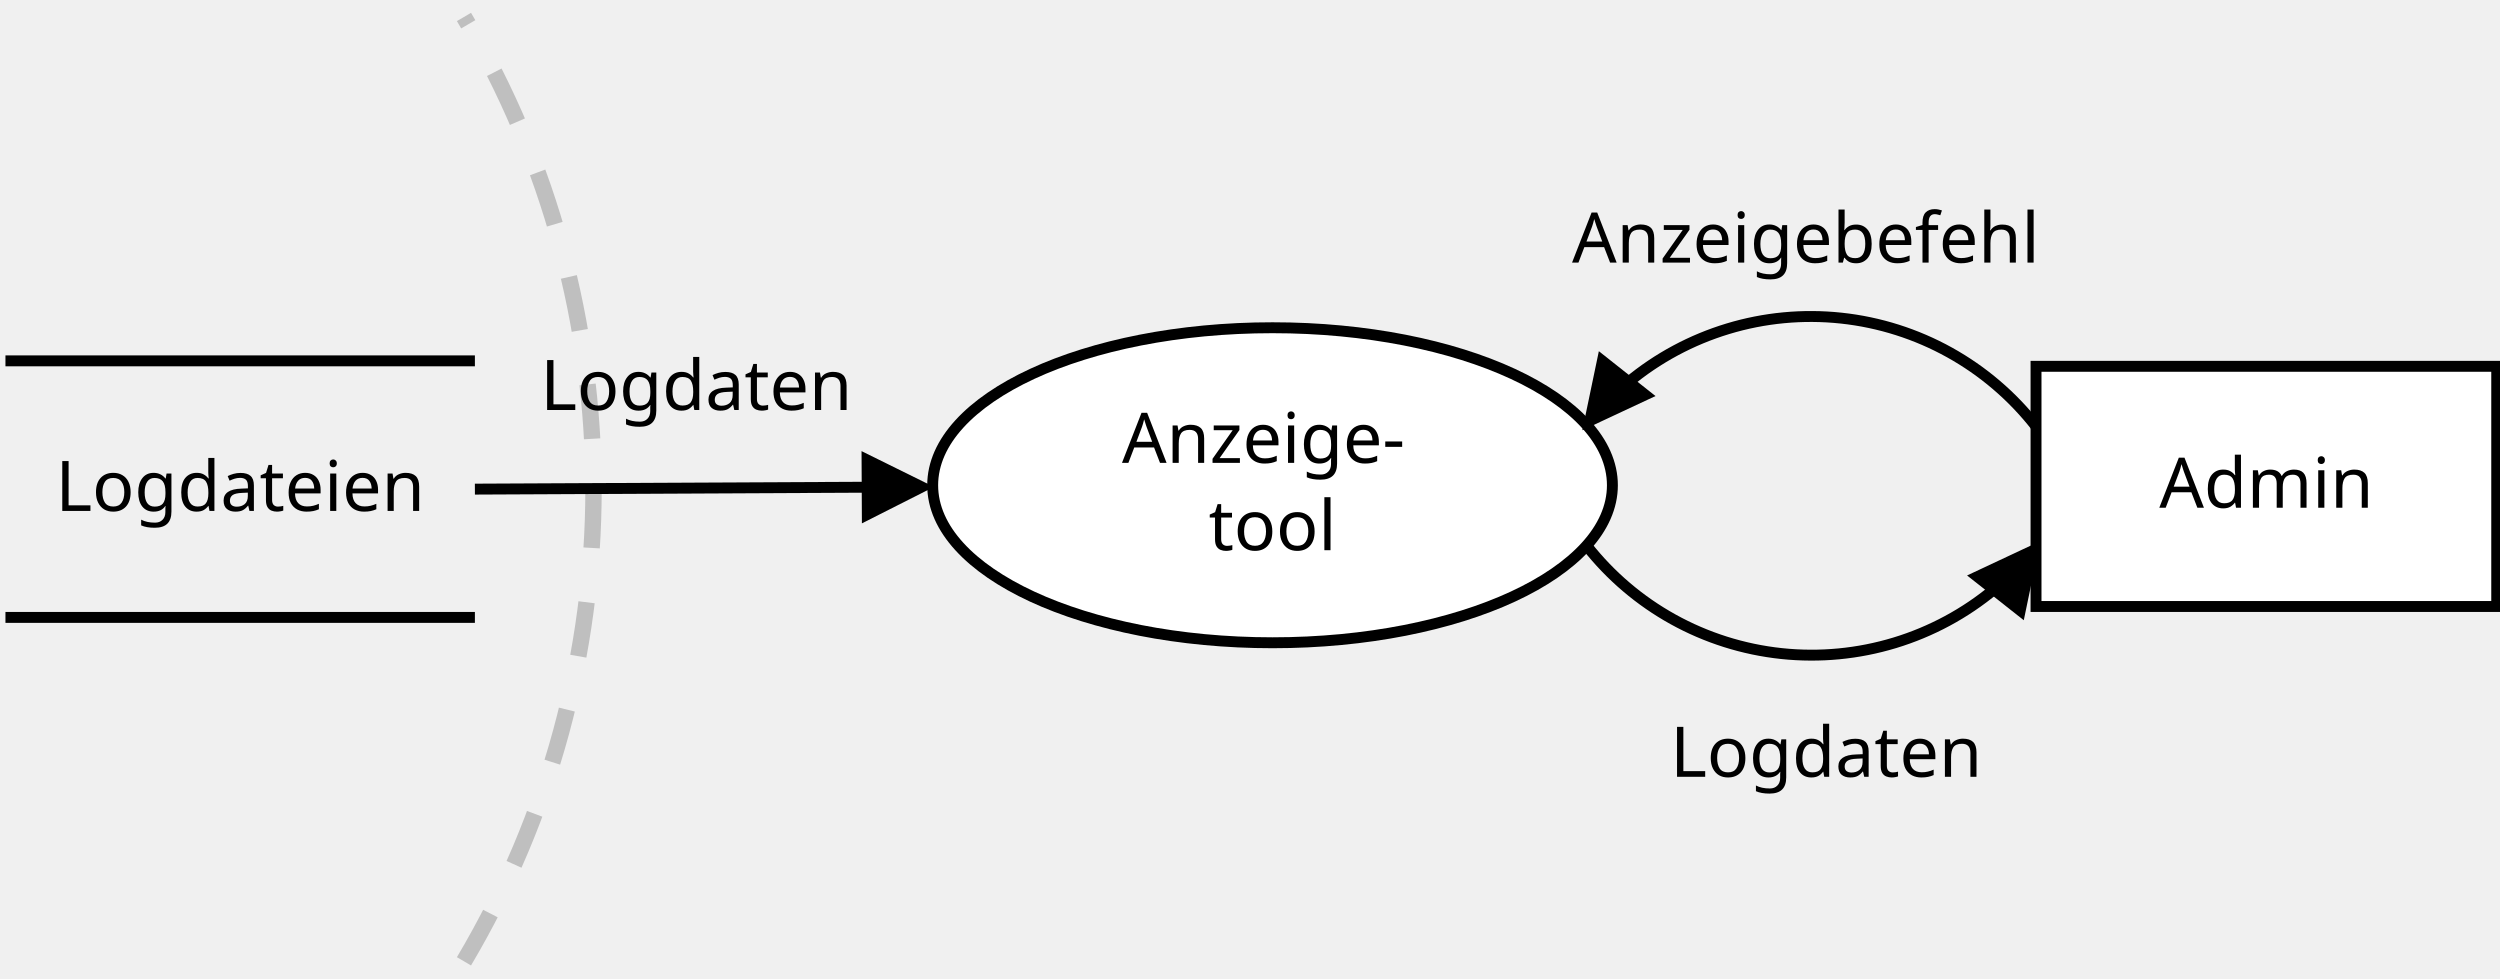
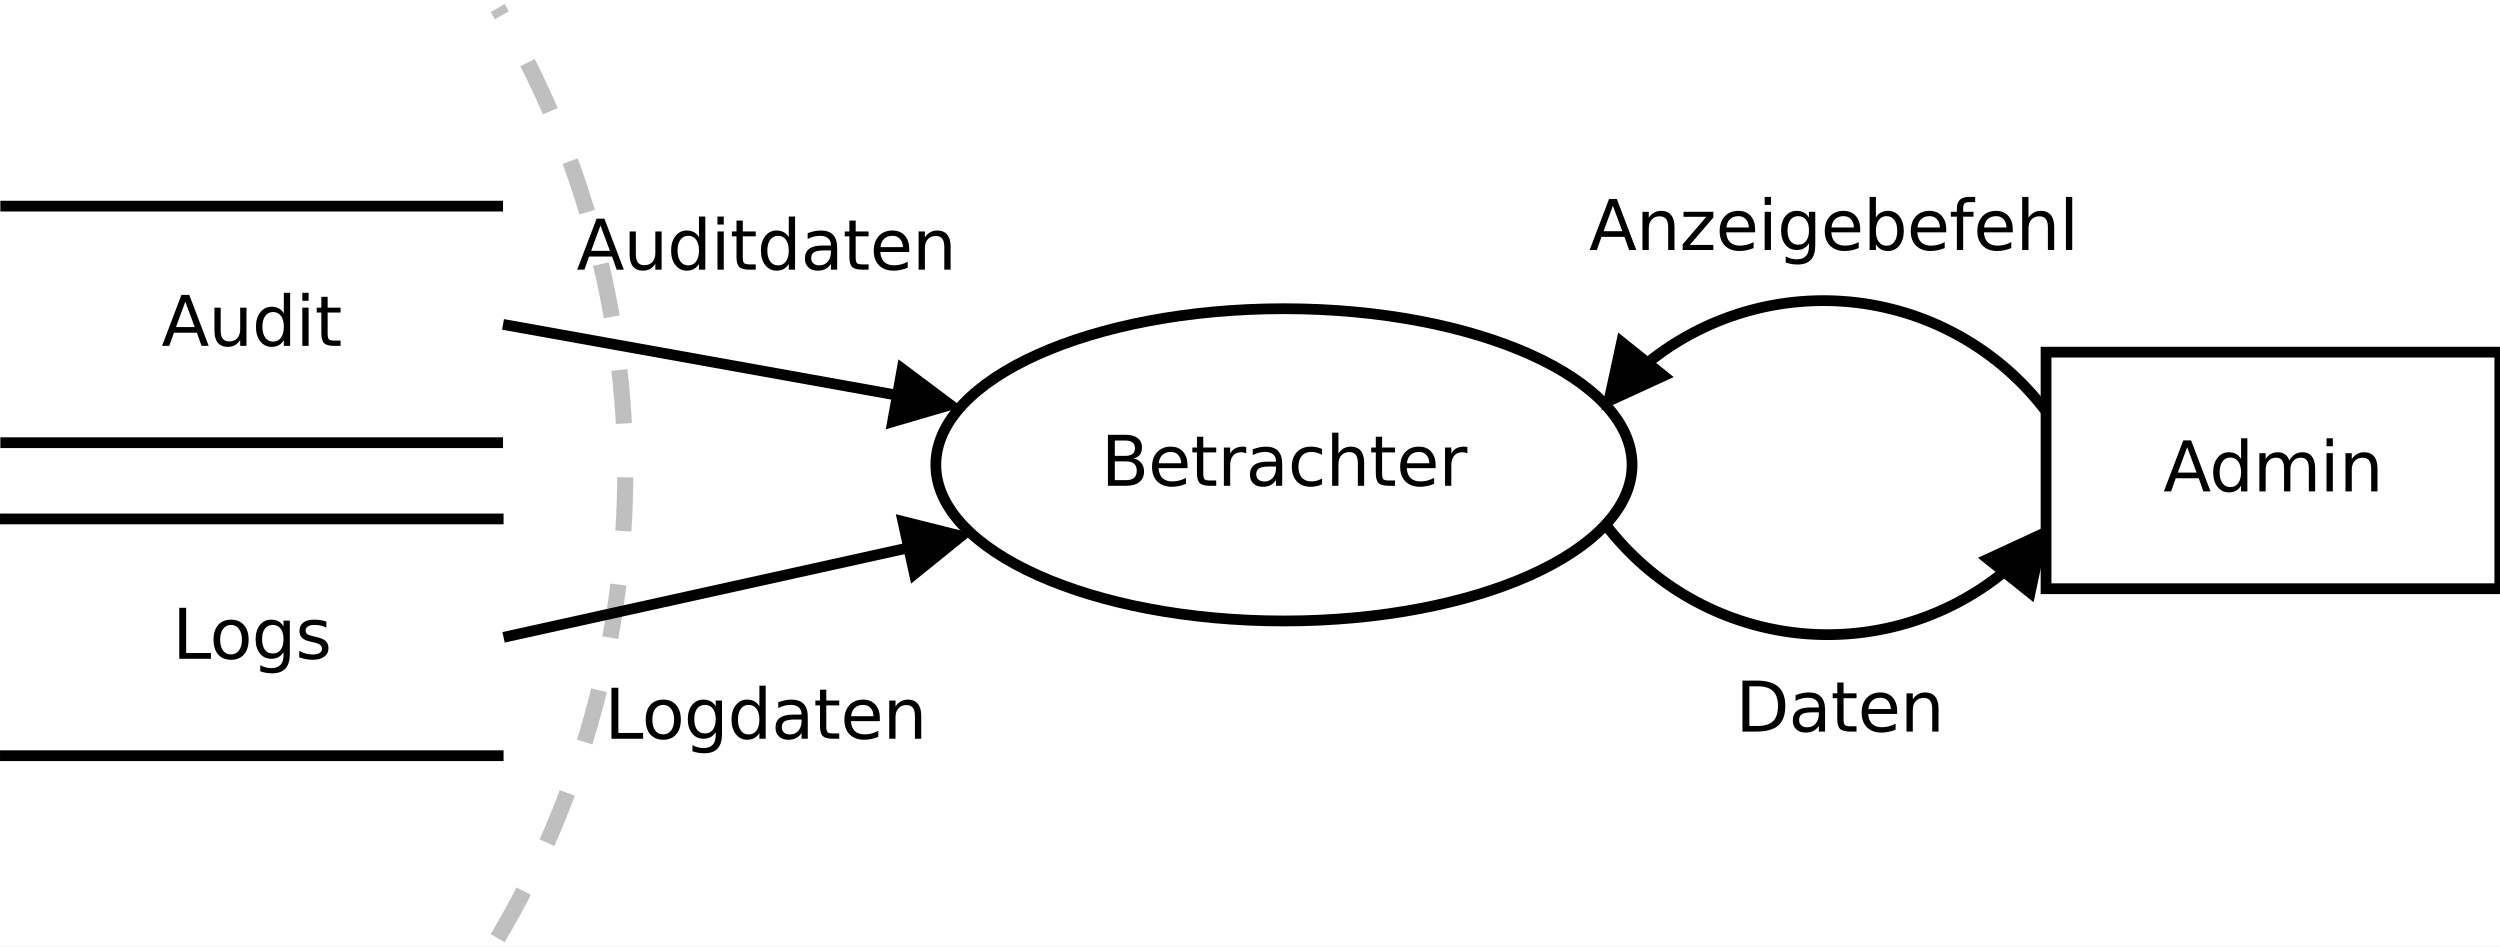
- <svg xmlns="http://www.w3.org/2000/svg" width="23cm" height="9cm" viewBox="64 127 458 177">
-   <g>
-     <line style="fill: none; fill-opacity:0; stroke-width: 2; stroke: #000000" x1="65" y1="239" x2="151" y2="239" />
-     <line style="fill: none; fill-opacity:0; stroke-width: 2; stroke: #000000" x1="65" y1="192" x2="151" y2="192" />
-     <text font-size="12.8" style="fill: #000000;text-anchor:middle;font-family:sans-serif;font-style:normal;font-weight:normal" x="108" y="219.5">
-       <tspan x="108" y="219.5">Logdateien</tspan>
-     </text>
+ <svg xmlns="http://www.w3.org/2000/svg" xmlns:xlink="http://www.w3.org/1999/xlink" width="465pt" height="176pt" viewBox="0 0 465 176" version="1.1">
+   <defs>
+     <g>
+       <symbol overflow="visible" id="glyph0-0">
+         <path style="stroke:none;" d="M 1.281 -9.484 L 2.562 -9.484 L 2.562 -1.078 L 7.172 -1.078 L 7.172 0 L 1.281 0 Z M 1.281 -9.484 " />
+       </symbol>
+       <symbol overflow="visible" id="glyph0-1">
+         <path style="stroke:none;" d="M 3.984 -6.297 C 3.359 -6.297 2.863 -6.051 2.5 -5.562 C 2.133 -5.07 1.953 -4.398 1.953 -3.547 C 1.953 -2.691 2.129 -2.02 2.484 -1.531 C 2.848 -1.051 3.348 -0.812 3.984 -0.812 C 4.598 -0.812 5.086 -1.055 5.453 -1.547 C 5.816 -2.035 6 -2.703 6 -3.547 C 6 -4.391 5.816 -5.055 5.453 -5.547 C 5.086 -6.047 4.598 -6.297 3.984 -6.297 Z M 3.984 -7.281 C 4.992 -7.281 5.789 -6.945 6.375 -6.281 C 6.957 -5.625 7.25 -4.711 7.25 -3.547 C 7.25 -2.379 6.957 -1.461 6.375 -0.797 C 5.789 -0.141 4.992 0.188 3.984 0.188 C 2.961 0.188 2.16 -0.141 1.578 -0.797 C 1.004 -1.461 0.719 -2.379 0.719 -3.547 C 0.719 -4.711 1.004 -5.625 1.578 -6.281 C 2.16 -6.945 2.961 -7.281 3.984 -7.281 Z M 3.984 -7.281 " />
+       </symbol>
+       <symbol overflow="visible" id="glyph0-2">
+         <path style="stroke:none;" d="M 5.906 -3.641 C 5.906 -4.484 5.727 -5.133 5.375 -5.594 C 5.031 -6.062 4.539 -6.297 3.906 -6.297 C 3.281 -6.297 2.789 -6.062 2.438 -5.594 C 2.094 -5.133 1.922 -4.484 1.922 -3.641 C 1.922 -2.797 2.094 -2.141 2.438 -1.672 C 2.789 -1.211 3.281 -0.984 3.906 -0.984 C 4.539 -0.984 5.031 -1.211 5.375 -1.672 C 5.727 -2.141 5.906 -2.797 5.906 -3.641 Z M 7.078 -0.875 C 7.078 0.332 6.805 1.227 6.266 1.812 C 5.723 2.406 4.898 2.703 3.797 2.703 C 3.391 2.703 3.004 2.672 2.641 2.609 C 2.273 2.547 1.922 2.453 1.578 2.328 L 1.578 1.188 C 1.922 1.375 2.258 1.508 2.594 1.594 C 2.926 1.688 3.266 1.734 3.609 1.734 C 4.379 1.734 4.953 1.535 5.328 1.141 C 5.711 0.742 5.906 0.141 5.906 -0.672 L 5.906 -1.25 C 5.664 -0.832 5.352 -0.52 4.969 -0.312 C 4.594 -0.102 4.145 0 3.625 0 C 2.75 0 2.047 -0.332 1.516 -1 C 0.984 -1.664 0.719 -2.547 0.719 -3.641 C 0.719 -4.734 0.984 -5.613 1.516 -6.281 C 2.047 -6.945 2.75 -7.281 3.625 -7.281 C 4.145 -7.281 4.594 -7.176 4.969 -6.969 C 5.352 -6.758 5.664 -6.445 5.906 -6.031 L 5.906 -7.109 L 7.078 -7.109 Z M 7.078 -0.875 " />
+       </symbol>
+       <symbol overflow="visible" id="glyph0-3">
+         <path style="stroke:none;" d="M 5.75 -6.906 L 5.75 -5.797 C 5.426 -5.961 5.086 -6.086 4.734 -6.172 C 4.379 -6.254 4.008 -6.297 3.625 -6.297 C 3.039 -6.297 2.602 -6.207 2.312 -6.031 C 2.031 -5.852 1.891 -5.586 1.891 -5.234 C 1.891 -4.961 1.988 -4.75 2.188 -4.594 C 2.395 -4.445 2.816 -4.301 3.453 -4.156 L 3.844 -4.062 C 4.676 -3.883 5.266 -3.633 5.609 -3.312 C 5.961 -2.988 6.141 -2.539 6.141 -1.969 C 6.141 -1.301 5.879 -0.773 5.359 -0.391 C 4.836 -0.004 4.117 0.188 3.203 0.188 C 2.816 0.188 2.414 0.148 2 0.078 C 1.594 0.004 1.16 -0.109 0.703 -0.266 L 0.703 -1.469 C 1.141 -1.238 1.566 -1.066 1.984 -0.953 C 2.398 -0.848 2.812 -0.797 3.219 -0.797 C 3.77 -0.797 4.191 -0.891 4.484 -1.078 C 4.785 -1.266 4.938 -1.531 4.938 -1.875 C 4.938 -2.188 4.828 -2.426 4.609 -2.594 C 4.398 -2.77 3.938 -2.938 3.219 -3.094 L 2.812 -3.188 C 2.082 -3.344 1.555 -3.578 1.234 -3.891 C 0.91 -4.203 0.75 -4.633 0.75 -5.188 C 0.75 -5.852 0.984 -6.367 1.453 -6.734 C 1.93 -7.098 2.609 -7.281 3.484 -7.281 C 3.91 -7.281 4.316 -7.25 4.703 -7.188 C 5.086 -7.125 5.438 -7.031 5.75 -6.906 Z M 5.75 -6.906 " />
+       </symbol>
+       <symbol overflow="visible" id="glyph0-4">
+         <path style="stroke:none;" d="M 2.562 -4.531 L 2.562 -1.047 L 4.609 -1.047 C 5.305 -1.047 5.816 -1.188 6.141 -1.469 C 6.473 -1.758 6.641 -2.203 6.641 -2.797 C 6.641 -3.391 6.473 -3.828 6.141 -4.109 C 5.816 -4.391 5.305 -4.531 4.609 -4.531 Z M 2.562 -8.422 L 2.562 -5.562 L 4.453 -5.562 C 5.078 -5.562 5.539 -5.676 5.844 -5.906 C 6.156 -6.145 6.312 -6.508 6.312 -7 C 6.312 -7.477 6.156 -7.832 5.844 -8.062 C 5.539 -8.301 5.078 -8.422 4.453 -8.422 Z M 1.281 -9.484 L 4.547 -9.484 C 5.523 -9.484 6.281 -9.281 6.812 -8.875 C 7.344 -8.469 7.609 -7.891 7.609 -7.141 C 7.609 -6.555 7.473 -6.094 7.203 -5.75 C 6.93 -5.406 6.531 -5.191 6 -5.109 C 6.633 -4.973 7.125 -4.691 7.469 -4.266 C 7.82 -3.836 8 -3.301 8 -2.656 C 8 -1.812 7.707 -1.156 7.125 -0.688 C 6.551 -0.227 5.734 0 4.672 0 L 1.281 0 Z M 1.281 -9.484 " />
+       </symbol>
+       <symbol overflow="visible" id="glyph0-5">
+         <path style="stroke:none;" d="M 7.312 -3.844 L 7.312 -3.281 L 1.938 -3.281 C 1.988 -2.469 2.227 -1.852 2.656 -1.438 C 3.094 -1.02 3.695 -0.812 4.469 -0.812 C 4.914 -0.812 5.348 -0.863 5.766 -0.969 C 6.191 -1.082 6.613 -1.25 7.031 -1.469 L 7.031 -0.359 C 6.613 -0.18 6.18 -0.047 5.734 0.047 C 5.297 0.141 4.852 0.188 4.406 0.188 C 3.27 0.188 2.367 -0.141 1.703 -0.797 C 1.047 -1.461 0.719 -2.359 0.719 -3.484 C 0.719 -4.648 1.031 -5.57 1.656 -6.25 C 2.289 -6.938 3.141 -7.281 4.203 -7.281 C 5.16 -7.281 5.914 -6.973 6.469 -6.359 C 7.031 -5.742 7.312 -4.906 7.312 -3.844 Z M 6.141 -4.188 C 6.129 -4.82 5.945 -5.332 5.594 -5.719 C 5.25 -6.102 4.789 -6.297 4.219 -6.297 C 3.562 -6.297 3.035 -6.109 2.641 -5.734 C 2.254 -5.367 2.031 -4.852 1.969 -4.188 Z M 6.141 -4.188 " />
+       </symbol>
+       <symbol overflow="visible" id="glyph0-6">
+         <path style="stroke:none;" d="M 2.375 -9.125 L 2.375 -7.109 L 4.781 -7.109 L 4.781 -6.203 L 2.375 -6.203 L 2.375 -2.344 C 2.375 -1.758 2.453 -1.383 2.609 -1.219 C 2.773 -1.062 3.102 -0.984 3.594 -0.984 L 4.781 -0.984 L 4.781 0 L 3.594 0 C 2.688 0 2.062 -0.164 1.719 -0.5 C 1.375 -0.844 1.203 -1.457 1.203 -2.344 L 1.203 -6.203 L 0.344 -6.203 L 0.344 -7.109 L 1.203 -7.109 L 1.203 -9.125 Z M 2.375 -9.125 " />
+       </symbol>
+       <symbol overflow="visible" id="glyph0-7">
+         <path style="stroke:none;" d="M 5.344 -6.016 C 5.207 -6.086 5.062 -6.141 4.906 -6.172 C 4.758 -6.211 4.594 -6.234 4.406 -6.234 C 3.75 -6.234 3.242 -6.02 2.891 -5.594 C 2.535 -5.164 2.359 -4.551 2.359 -3.75 L 2.359 0 L 1.188 0 L 1.188 -7.109 L 2.359 -7.109 L 2.359 -6 C 2.598 -6.438 2.914 -6.758 3.312 -6.969 C 3.707 -7.176 4.188 -7.281 4.75 -7.281 C 4.832 -7.281 4.922 -7.273 5.016 -7.266 C 5.109 -7.254 5.219 -7.238 5.344 -7.219 Z M 5.344 -6.016 " />
+       </symbol>
+       <symbol overflow="visible" id="glyph0-8">
+         <path style="stroke:none;" d="M 4.453 -3.578 C 3.516 -3.578 2.863 -3.469 2.5 -3.25 C 2.133 -3.031 1.953 -2.66 1.953 -2.141 C 1.953 -1.734 2.086 -1.406 2.359 -1.156 C 2.629 -0.914 3 -0.797 3.469 -0.797 C 4.113 -0.797 4.633 -1.023 5.031 -1.484 C 5.426 -1.941 5.625 -2.551 5.625 -3.312 L 5.625 -3.578 Z M 6.781 -4.062 L 6.781 0 L 5.625 0 L 5.625 -1.078 C 5.352 -0.648 5.02 -0.332 4.625 -0.125 C 4.227 0.082 3.738 0.188 3.156 0.188 C 2.426 0.188 1.848 -0.016 1.422 -0.422 C 0.992 -0.836 0.781 -1.383 0.781 -2.062 C 0.781 -2.863 1.047 -3.469 1.578 -3.875 C 2.117 -4.281 2.922 -4.484 3.984 -4.484 L 5.625 -4.484 L 5.625 -4.609 C 5.625 -5.141 5.445 -5.551 5.094 -5.844 C 4.738 -6.145 4.238 -6.297 3.594 -6.297 C 3.188 -6.297 2.789 -6.242 2.406 -6.141 C 2.02 -6.047 1.648 -5.898 1.297 -5.703 L 1.297 -6.781 C 1.723 -6.945 2.141 -7.07 2.547 -7.156 C 2.953 -7.238 3.344 -7.281 3.719 -7.281 C 4.75 -7.281 5.516 -7.016 6.016 -6.484 C 6.523 -5.953 6.781 -5.145 6.781 -4.062 Z M 6.781 -4.062 " />
+       </symbol>
+       <symbol overflow="visible" id="glyph0-9">
+         <path style="stroke:none;" d="M 6.344 -6.844 L 6.344 -5.75 C 6.008 -5.926 5.676 -6.062 5.344 -6.156 C 5.008 -6.25 4.676 -6.297 4.344 -6.297 C 3.582 -6.297 2.992 -6.051 2.578 -5.562 C 2.16 -5.082 1.953 -4.41 1.953 -3.547 C 1.953 -2.68 2.16 -2.008 2.578 -1.531 C 2.992 -1.051 3.582 -0.812 4.344 -0.812 C 4.676 -0.812 5.008 -0.852 5.344 -0.938 C 5.676 -1.031 6.008 -1.172 6.344 -1.359 L 6.344 -0.266 C 6.02 -0.117 5.68 -0.008 5.328 0.062 C 4.984 0.145 4.613 0.188 4.219 0.188 C 3.145 0.188 2.289 -0.145 1.656 -0.812 C 1.031 -1.488 0.719 -2.398 0.719 -3.547 C 0.719 -4.703 1.035 -5.613 1.672 -6.281 C 2.305 -6.945 3.18 -7.281 4.297 -7.281 C 4.648 -7.281 5 -7.242 5.344 -7.172 C 5.688 -7.098 6.02 -6.988 6.344 -6.844 Z M 6.344 -6.844 " />
+       </symbol>
+       <symbol overflow="visible" id="glyph0-10">
+         <path style="stroke:none;" d="M 7.141 -4.297 L 7.141 0 L 5.969 0 L 5.969 -4.25 C 5.969 -4.926 5.836 -5.43 5.578 -5.766 C 5.316 -6.098 4.922 -6.266 4.391 -6.266 C 3.766 -6.266 3.27 -6.062 2.906 -5.656 C 2.539 -5.258 2.359 -4.711 2.359 -4.016 L 2.359 0 L 1.188 0 L 1.188 -9.875 L 2.359 -9.875 L 2.359 -6 C 2.641 -6.426 2.969 -6.742 3.344 -6.953 C 3.719 -7.172 4.156 -7.281 4.656 -7.281 C 5.469 -7.281 6.082 -7.023 6.5 -6.516 C 6.926 -6.016 7.141 -5.273 7.141 -4.297 Z M 7.141 -4.297 " />
+       </symbol>
+       <symbol overflow="visible" id="glyph0-11">
+         <path style="stroke:none;" d="M 4.438 -8.219 L 2.703 -3.5 L 6.188 -3.5 Z M 3.719 -9.484 L 5.172 -9.484 L 8.781 0 L 7.453 0 L 6.594 -2.438 L 2.312 -2.438 L 1.453 0 L 0.109 0 Z M 3.719 -9.484 " />
+       </symbol>
+       <symbol overflow="visible" id="glyph0-12">
+         <path style="stroke:none;" d="M 5.906 -6.031 L 5.906 -9.875 L 7.078 -9.875 L 7.078 0 L 5.906 0 L 5.906 -1.062 C 5.656 -0.645 5.344 -0.332 4.969 -0.125 C 4.594 0.082 4.145 0.188 3.625 0.188 C 2.77 0.188 2.07 -0.156 1.531 -0.844 C 0.988 -1.531 0.719 -2.43 0.719 -3.547 C 0.719 -4.66 0.988 -5.562 1.531 -6.25 C 2.07 -6.938 2.77 -7.281 3.625 -7.281 C 4.145 -7.281 4.594 -7.176 4.969 -6.969 C 5.344 -6.77 5.656 -6.457 5.906 -6.031 Z M 1.922 -3.547 C 1.922 -2.691 2.098 -2.02 2.453 -1.531 C 2.805 -1.039 3.289 -0.797 3.906 -0.797 C 4.531 -0.797 5.02 -1.039 5.375 -1.531 C 5.727 -2.02 5.906 -2.691 5.906 -3.547 C 5.906 -4.41 5.727 -5.082 5.375 -5.562 C 5.02 -6.051 4.531 -6.297 3.906 -6.297 C 3.289 -6.297 2.805 -6.051 2.453 -5.562 C 2.098 -5.082 1.922 -4.41 1.922 -3.547 Z M 1.922 -3.547 " />
+       </symbol>
+       <symbol overflow="visible" id="glyph0-13">
+         <path style="stroke:none;" d="M 6.766 -5.75 C 7.055 -6.27 7.406 -6.656 7.812 -6.906 C 8.219 -7.156 8.695 -7.281 9.25 -7.281 C 9.988 -7.281 10.555 -7.02 10.953 -6.5 C 11.359 -5.977 11.562 -5.242 11.562 -4.297 L 11.562 0 L 10.391 0 L 10.391 -4.25 C 10.391 -4.938 10.266 -5.441 10.016 -5.766 C 9.773 -6.098 9.41 -6.266 8.922 -6.266 C 8.316 -6.266 7.836 -6.062 7.484 -5.656 C 7.129 -5.258 6.953 -4.711 6.953 -4.016 L 6.953 0 L 5.781 0 L 5.781 -4.25 C 5.781 -4.938 5.66 -5.441 5.422 -5.766 C 5.18 -6.098 4.805 -6.266 4.297 -6.266 C 3.703 -6.266 3.227 -6.062 2.875 -5.656 C 2.531 -5.25 2.359 -4.703 2.359 -4.016 L 2.359 0 L 1.188 0 L 1.188 -7.109 L 2.359 -7.109 L 2.359 -6 C 2.617 -6.438 2.938 -6.758 3.312 -6.969 C 3.688 -7.176 4.129 -7.281 4.641 -7.281 C 5.16 -7.281 5.598 -7.148 5.953 -6.891 C 6.316 -6.629 6.586 -6.25 6.766 -5.75 Z M 6.766 -5.75 " />
+       </symbol>
+       <symbol overflow="visible" id="glyph0-14">
+         <path style="stroke:none;" d="M 1.219 -7.109 L 2.391 -7.109 L 2.391 0 L 1.219 0 Z M 1.219 -9.875 L 2.391 -9.875 L 2.391 -8.391 L 1.219 -8.391 Z M 1.219 -9.875 " />
+       </symbol>
+       <symbol overflow="visible" id="glyph0-15">
+         <path style="stroke:none;" d="M 7.141 -4.297 L 7.141 0 L 5.969 0 L 5.969 -4.25 C 5.969 -4.926 5.836 -5.43 5.578 -5.766 C 5.316 -6.098 4.922 -6.266 4.391 -6.266 C 3.766 -6.266 3.27 -6.062 2.906 -5.656 C 2.539 -5.258 2.359 -4.711 2.359 -4.016 L 2.359 0 L 1.188 0 L 1.188 -7.109 L 2.359 -7.109 L 2.359 -6 C 2.641 -6.426 2.969 -6.742 3.344 -6.953 C 3.719 -7.172 4.156 -7.281 4.656 -7.281 C 5.469 -7.281 6.082 -7.023 6.5 -6.516 C 6.926 -6.016 7.141 -5.273 7.141 -4.297 Z M 7.141 -4.297 " />
+       </symbol>
+       <symbol overflow="visible" id="glyph0-16">
+         <path style="stroke:none;" d="M 2.562 -8.422 L 2.562 -1.047 L 4.109 -1.047 C 5.41 -1.047 6.363 -1.344 6.969 -1.938 C 7.582 -2.531 7.891 -3.469 7.891 -4.75 C 7.891 -6.02 7.582 -6.945 6.969 -7.531 C 6.363 -8.125 5.41 -8.422 4.109 -8.422 Z M 1.281 -9.484 L 3.906 -9.484 C 5.75 -9.484 7.098 -9.098 7.953 -8.328 C 8.816 -7.566 9.25 -6.375 9.25 -4.75 C 9.25 -3.113 8.816 -1.91 7.953 -1.141 C 7.086 -0.379 5.738 0 3.906 0 L 1.281 0 Z M 1.281 -9.484 " />
+       </symbol>
+       <symbol overflow="visible" id="glyph0-17">
+         <path style="stroke:none;" d="M 0.719 -7.109 L 6.266 -7.109 L 6.266 -6.047 L 1.875 -0.938 L 6.266 -0.938 L 6.266 0 L 0.562 0 L 0.562 -1.062 L 4.953 -6.172 L 0.719 -6.172 Z M 0.719 -7.109 " />
+       </symbol>
+       <symbol overflow="visible" id="glyph0-18">
+         <path style="stroke:none;" d="M 6.328 -3.547 C 6.328 -4.41 6.148 -5.082 5.797 -5.562 C 5.441 -6.051 4.957 -6.297 4.344 -6.297 C 3.727 -6.297 3.242 -6.051 2.891 -5.562 C 2.535 -5.082 2.359 -4.41 2.359 -3.547 C 2.359 -2.691 2.535 -2.02 2.891 -1.531 C 3.242 -1.039 3.727 -0.797 4.344 -0.797 C 4.957 -0.797 5.441 -1.039 5.797 -1.531 C 6.148 -2.02 6.328 -2.691 6.328 -3.547 Z M 2.359 -6.031 C 2.598 -6.457 2.906 -6.77 3.281 -6.969 C 3.656 -7.176 4.102 -7.281 4.625 -7.281 C 5.488 -7.281 6.191 -6.938 6.734 -6.25 C 7.273 -5.562 7.547 -4.66 7.547 -3.547 C 7.547 -2.43 7.273 -1.531 6.734 -0.844 C 6.191 -0.156 5.488 0.188 4.625 0.188 C 4.102 0.188 3.656 0.082 3.281 -0.125 C 2.906 -0.332 2.598 -0.645 2.359 -1.062 L 2.359 0 L 1.188 0 L 1.188 -9.875 L 2.359 -9.875 Z M 2.359 -6.031 " />
+       </symbol>
+       <symbol overflow="visible" id="glyph0-19">
+         <path style="stroke:none;" d="M 4.828 -9.875 L 4.828 -8.906 L 3.703 -8.906 C 3.285 -8.906 2.992 -8.816 2.828 -8.641 C 2.672 -8.473 2.594 -8.172 2.594 -7.734 L 2.594 -7.109 L 4.516 -7.109 L 4.516 -6.203 L 2.594 -6.203 L 2.594 0 L 1.422 0 L 1.422 -6.203 L 0.297 -6.203 L 0.297 -7.109 L 1.422 -7.109 L 1.422 -7.609 C 1.422 -8.398 1.602 -8.973 1.969 -9.328 C 2.332 -9.691 2.914 -9.875 3.719 -9.875 Z M 4.828 -9.875 " />
+       </symbol>
+       <symbol overflow="visible" id="glyph0-20">
+         <path style="stroke:none;" d="M 1.219 -9.875 L 2.391 -9.875 L 2.391 0 L 1.219 0 Z M 1.219 -9.875 " />
+       </symbol>
+       <symbol overflow="visible" id="glyph0-21">
+         <path style="stroke:none;" d="M 1.109 -2.812 L 1.109 -7.109 L 2.266 -7.109 L 2.266 -2.844 C 2.266 -2.176 2.395 -1.672 2.656 -1.328 C 2.926 -0.992 3.32 -0.828 3.844 -0.828 C 4.477 -0.828 4.977 -1.023 5.344 -1.422 C 5.707 -1.828 5.891 -2.379 5.891 -3.078 L 5.891 -7.109 L 7.062 -7.109 L 7.062 0 L 5.891 0 L 5.891 -1.094 C 5.609 -0.656 5.281 -0.332 4.906 -0.125 C 4.531 0.082 4.094 0.188 3.594 0.188 C 2.781 0.188 2.16 -0.066 1.734 -0.578 C 1.316 -1.086 1.109 -1.832 1.109 -2.812 Z M 4.047 -7.281 Z M 4.047 -7.281 " />
+       </symbol>
+     </g>
+   </defs>
+   <g id="surface3995">
+     <rect x="0" y="0" width="465" height="176" style="fill:rgb(100%,100%,100%);fill-opacity:1;stroke:none;" />
+     <path style="fill:none;stroke-width:0.1;stroke-linecap:butt;stroke-linejoin:miter;stroke:rgb(0%,0%,0%);stroke-opacity:1;stroke-miterlimit:10;" d="M 2.822 13.403 L 7.505 13.403 " transform="matrix(20,0,0,20,-56.4356,-127.5)" />
+     <path style="fill:none;stroke-width:0.1;stroke-linecap:butt;stroke-linejoin:miter;stroke:rgb(0%,0%,0%);stroke-opacity:1;stroke-miterlimit:10;" d="M 2.822 11.201 L 7.505 11.201 " transform="matrix(20,0,0,20,-56.4356,-127.5)" />
+     <g style="fill:rgb(0%,0%,0%);fill-opacity:1;">
+       <use xlink:href="#glyph0-0" x="32.062" y="122.535" />
+       <use xlink:href="#glyph0-1" x="38.996" y="122.535" />
+       <use xlink:href="#glyph0-2" x="46.828" y="122.535" />
+       <use xlink:href="#glyph0-3" x="54.953" y="122.535" />
+     </g>
+     <path style="fill:none;stroke-width:0.15;stroke-linecap:butt;stroke-linejoin:miter;stroke:rgb(74.902%,74.902%,74.902%);stroke-opacity:1;stroke-dasharray:0.5,0.5;stroke-miterlimit:10;" d="M 7.45 15.1 L 7.45 15.1 C 9.032 12.434 9.032 9.116 7.45 6.45 " transform="matrix(20,0,0,20,-56.4356,-127.5)" />
+     <path style="fill-rule:evenodd;fill:rgb(100%,100%,100%);fill-opacity:1;stroke-width:0.1;stroke-linecap:butt;stroke-linejoin:miter;stroke:rgb(0%,0%,0%);stroke-opacity:1;stroke-miterlimit:10;" d="M 18 10.698 C 18 11.5 16.55 12.15 14.763 12.15 C 12.975 12.15 11.525 11.5 11.525 10.698 C 11.525 9.896 12.975 9.246 14.763 9.246 C 16.55 9.246 18 9.896 18 10.698 " transform="matrix(20,0,0,20,-56.4356,-127.5)" />
+     <g style="fill:rgb(0%,0%,0%);fill-opacity:1;">
+       <use xlink:href="#glyph0-4" x="204.793" y="90.355" />
+       <use xlink:href="#glyph0-5" x="213.562" y="90.355" />
+       <use xlink:href="#glyph0-6" x="221.434" y="90.355" />
+       <use xlink:href="#glyph0-7" x="226.453" y="90.355" />
+       <use xlink:href="#glyph0-8" x="231.707" y="90.355" />
+       <use xlink:href="#glyph0-9" x="239.559" y="90.355" />
+       <use xlink:href="#glyph0-10" x="246.59" y="90.355" />
+       <use xlink:href="#glyph0-6" x="254.695" y="90.355" />
+       <use xlink:href="#glyph0-5" x="259.715" y="90.355" />
+       <use xlink:href="#glyph0-7" x="267.586" y="90.355" />
+     </g>
+     <path style="fill-rule:evenodd;fill:rgb(100%,100%,100%);fill-opacity:1;stroke-width:0.1;stroke-linecap:butt;stroke-linejoin:miter;stroke:rgb(0%,0%,0%);stroke-opacity:1;stroke-miterlimit:10;" d="M 21.85 9.65 L 26.07 9.65 L 26.07 11.85 L 21.85 11.85 Z M 21.85 9.65 " transform="matrix(20,0,0,20,-56.4356,-127.5)" />
+     <g style="fill:rgb(0%,0%,0%);fill-opacity:1;">
+       <use xlink:href="#glyph0-11" x="402.375" y="91.398" />
+       <use xlink:href="#glyph0-12" x="410.93" y="91.398" />
+       <use xlink:href="#glyph0-13" x="419.055" y="91.398" />
+       <use xlink:href="#glyph0-14" x="431.516" y="91.398" />
+       <use xlink:href="#glyph0-15" x="435.07" y="91.398" />
+     </g>
+     <path style="fill:none;stroke-width:0.1;stroke-linecap:butt;stroke-linejoin:miter;stroke:rgb(0%,0%,0%);stroke-opacity:1;stroke-miterlimit:10;" d="M 7.505 12.302 L 11.273 11.469 " transform="matrix(20,0,0,20,-56.4356,-127.5)" />
+     <path style="fill-rule:evenodd;fill:rgb(0%,0%,0%);fill-opacity:1;stroke-width:0.1;stroke-linecap:butt;stroke-linejoin:miter;stroke:rgb(0%,0%,0%);stroke-opacity:1;stroke-miterlimit:10;" d="M 11.326 11.713 L 11.761 11.361 L 11.219 11.225 Z M 11.326 11.713 " transform="matrix(20,0,0,20,-56.4356,-127.5)" />
+     <path style="fill:none;stroke-width:0.1;stroke-linecap:butt;stroke-linejoin:miter;stroke:rgb(0%,0%,0%);stroke-opacity:1;stroke-miterlimit:10;" d="M 21.85 10.2 L 21.85 10.2 C 21.424 9.637 20.787 9.272 20.086 9.189 C 19.385 9.106 18.681 9.311 18.134 9.758 " transform="matrix(20,0,0,20,-56.4356,-127.5)" />
+     <path style="fill-rule:evenodd;fill:rgb(0%,0%,0%);fill-opacity:1;stroke-width:0.1;stroke-linecap:butt;stroke-linejoin:miter;stroke:rgb(0%,0%,0%);stroke-opacity:1;stroke-miterlimit:10;" d="M 17.903 9.557 L 17.785 10.103 L 18.293 9.87 Z M 17.903 9.557 " transform="matrix(20,0,0,20,-56.4356,-127.5)" />
+     <path style="fill:none;stroke-width:0.1;stroke-linecap:butt;stroke-linejoin:miter;stroke:rgb(0%,0%,0%);stroke-opacity:1;stroke-miterlimit:10;" d="M 17.754 11.254 L 17.754 11.254 C 18.181 11.815 18.819 12.178 19.52 12.26 C 20.221 12.341 20.925 12.134 21.47 11.685 " transform="matrix(20,0,0,20,-56.4356,-127.5)" />
+     <path style="fill-rule:evenodd;fill:rgb(0%,0%,0%);fill-opacity:1;stroke-width:0.1;stroke-linecap:butt;stroke-linejoin:miter;stroke:rgb(0%,0%,0%);stroke-opacity:1;stroke-miterlimit:10;" d="M 21.702 11.886 L 21.819 11.339 L 21.311 11.574 Z M 21.702 11.886 " transform="matrix(20,0,0,20,-56.4356,-127.5)" />
+     <g style="fill:rgb(0%,0%,0%);fill-opacity:1;">
+       <use xlink:href="#glyph0-0" x="112.449" y="137.406" />
+       <use xlink:href="#glyph0-1" x="119.383" y="137.406" />
+       <use xlink:href="#glyph0-2" x="127.215" y="137.406" />
+       <use xlink:href="#glyph0-12" x="135.34" y="137.406" />
+       <use xlink:href="#glyph0-8" x="143.465" y="137.406" />
+       <use xlink:href="#glyph0-6" x="151.316" y="137.406" />
+       <use xlink:href="#glyph0-5" x="156.336" y="137.406" />
+       <use xlink:href="#glyph0-15" x="164.207" y="137.406" />
+     </g>
+     <g style="fill:rgb(0%,0%,0%);fill-opacity:1;">
+       <use xlink:href="#glyph0-16" x="322.816" y="136.074" />
+       <use xlink:href="#glyph0-8" x="332.68" y="136.074" />
+       <use xlink:href="#glyph0-6" x="340.531" y="136.074" />
+       <use xlink:href="#glyph0-5" x="345.551" y="136.074" />
+       <use xlink:href="#glyph0-15" x="353.422" y="136.074" />
+     </g>
+     <g style="fill:rgb(0%,0%,0%);fill-opacity:1;">
+       <use xlink:href="#glyph0-11" x="295.562" y="46.5" />
+       <use xlink:href="#glyph0-15" x="304.312" y="46.5" />
+       <use xlink:href="#glyph0-17" x="312.418" y="46.5" />
+       <use xlink:href="#glyph0-5" x="319.137" y="46.5" />
+       <use xlink:href="#glyph0-14" x="327.008" y="46.5" />
+       <use xlink:href="#glyph0-2" x="330.562" y="46.5" />
+       <use xlink:href="#glyph0-5" x="338.688" y="46.5" />
+       <use xlink:href="#glyph0-18" x="346.559" y="46.5" />
+       <use xlink:href="#glyph0-5" x="354.684" y="46.5" />
+       <use xlink:href="#glyph0-19" x="362.555" y="46.5" />
+       <use xlink:href="#glyph0-5" x="367.066" y="46.5" />
+       <use xlink:href="#glyph0-10" x="374.938" y="46.5" />
+       <use xlink:href="#glyph0-20" x="383.043" y="46.5" />
+     </g>
+     <path style="fill:none;stroke-width:0.1;stroke-linecap:butt;stroke-linejoin:miter;stroke:rgb(0%,0%,0%);stroke-opacity:1;stroke-miterlimit:10;" d="M 2.825 10.492 L 7.5 10.492 " transform="matrix(20,0,0,20,-56.4356,-127.5)" />
+     <path style="fill:none;stroke-width:0.1;stroke-linecap:butt;stroke-linejoin:miter;stroke:rgb(0%,0%,0%);stroke-opacity:1;stroke-miterlimit:10;" d="M 2.825 8.292 L 7.5 8.292 " transform="matrix(20,0,0,20,-56.4356,-127.5)" />
+     <g style="fill:rgb(0%,0%,0%);fill-opacity:1;">
+       <use xlink:href="#glyph0-11" x="30.031" y="64.332" />
+       <use xlink:href="#glyph0-21" x="38.781" y="64.332" />
+       <use xlink:href="#glyph0-12" x="46.887" y="64.332" />
+       <use xlink:href="#glyph0-14" x="55.012" y="64.332" />
+       <use xlink:href="#glyph0-6" x="58.566" y="64.332" />
+     </g>
+     <g style="fill:rgb(0%,0%,0%);fill-opacity:1;">
+       <use xlink:href="#glyph0-11" x="107.25" y="50.156" />
+       <use xlink:href="#glyph0-21" x="116" y="50.156" />
+       <use xlink:href="#glyph0-12" x="124.105" y="50.156" />
+       <use xlink:href="#glyph0-14" x="132.23" y="50.156" />
+       <use xlink:href="#glyph0-6" x="135.785" y="50.156" />
+       <use xlink:href="#glyph0-12" x="140.805" y="50.156" />
+       <use xlink:href="#glyph0-8" x="148.93" y="50.156" />
+       <use xlink:href="#glyph0-6" x="156.781" y="50.156" />
+       <use xlink:href="#glyph0-5" x="161.801" y="50.156" />
+       <use xlink:href="#glyph0-15" x="169.672" y="50.156" />
+     </g>
+     <path style="fill:none;stroke-width:0.1;stroke-linecap:butt;stroke-linejoin:miter;stroke:rgb(0%,0%,0%);stroke-opacity:1;stroke-miterlimit:10;" d="M 7.5 9.392 L 11.167 10.051 " transform="matrix(20,0,0,20,-56.4356,-127.5)" />
+     <path style="fill-rule:evenodd;fill:rgb(0%,0%,0%);fill-opacity:1;stroke-width:0.1;stroke-linecap:butt;stroke-linejoin:miter;stroke:rgb(0%,0%,0%);stroke-opacity:1;stroke-miterlimit:10;" d="M 11.123 10.297 L 11.659 10.14 L 11.212 9.805 Z M 11.123 10.297 " transform="matrix(20,0,0,20,-56.4356,-127.5)" />
  </g>
-   <path style="fill: none; fill-opacity:0; stroke-width: 3; stroke-dasharray: 10; stroke: #bfbfbf" d="M 149,302 A 169.506,169.506 0 0 0 149,129" />
-   <g>
-     <ellipse style="fill: #ffffff" cx="297.129" cy="214.789" rx="62.263" ry="28.856" />
-     <ellipse style="fill: none; fill-opacity:0; stroke-width: 2; stroke: #000000" cx="297.129" cy="214.789" rx="62.263" ry="28.856" />
-     <text font-size="12.8" style="fill: #000000;text-anchor:middle;font-family:sans-serif;font-style:normal;font-weight:normal" x="297.129" y="210.689">
-       <tspan x="297.129" y="210.689">Anzeige-</tspan>
-       <tspan x="297.129" y="226.689">tool</tspan>
-     </text>
-   </g>
-   <g>
-     <rect style="fill: #ffffff" x="437" y="193" width="84.4" height="44" />
-     <rect style="fill: none; fill-opacity:0; stroke-width: 2; stroke: #000000" x="437" y="193" width="84.4" height="44" />
-     <text font-size="12.8" style="fill: #000000;text-anchor:middle;font-family:sans-serif;font-style:normal;font-weight:normal" x="479.2" y="218.9">
-       <tspan x="479.2" y="218.9">Admin</tspan>
-     </text>
-   </g>
-   <g>
-     <line style="fill: none; fill-opacity:0; stroke-width: 2; stroke: #000000" x1="151" y1="215.5" x2="222.866" y2="215.15" />
-     <polygon style="fill: #000000" points="222.891,220.15 232.866,215.102 222.842,210.15 " />
-     <polygon style="fill: none; fill-opacity:0; stroke-width: 2; stroke: #000000" points="222.891,220.15 232.866,215.102 222.842,210.15 " />
-   </g>
-   <g>
-     <path style="fill: none; fill-opacity:0; stroke-width: 2; stroke: #000000" d="M 437,204 A 52.383,52.383 0 0 0 362.21,195.999" />
-     <polygon style="fill: #000000" points="357.558,192.018 355.273,202.962 365.4,198.224 " />
-     <polygon style="fill: none; fill-opacity:0; stroke-width: 2; stroke: #000000" points="357.558,192.018 355.273,202.962 365.4,198.224 " />
-   </g>
-   <g>
-     <path style="fill: none; fill-opacity:0; stroke-width: 2; stroke: #000000" d="M 354.652,225.832 A 52.382,52.382 0 0 0 429.45,233.755" />
-     <polygon style="fill: #000000" points="434.106,237.731 436.38,226.785 426.258,231.533 " />
-     <polygon style="fill: none; fill-opacity:0; stroke-width: 2; stroke: #000000" points="434.106,237.731 436.38,226.785 426.258,231.533 " />
-   </g>
-   <text font-size="12.8" style="fill: #000000;text-anchor:start;font-family:sans-serif;font-style:normal;font-weight:normal" x="163" y="201">
-     <tspan x="163" y="201">Logdaten</tspan>
-   </text>
-   <text font-size="12.8" style="fill: #000000;text-anchor:start;font-family:sans-serif;font-style:normal;font-weight:normal" x="370" y="268.2">
-     <tspan x="370" y="268.2">Logdaten</tspan>
-   </text>
-   <text font-size="12.8" style="fill: #000000;text-anchor:start;font-family:sans-serif;font-style:normal;font-weight:normal" x="352" y="174">
-     <tspan x="352" y="174">Anzeigebefehl</tspan>
-   </text>
</svg>
